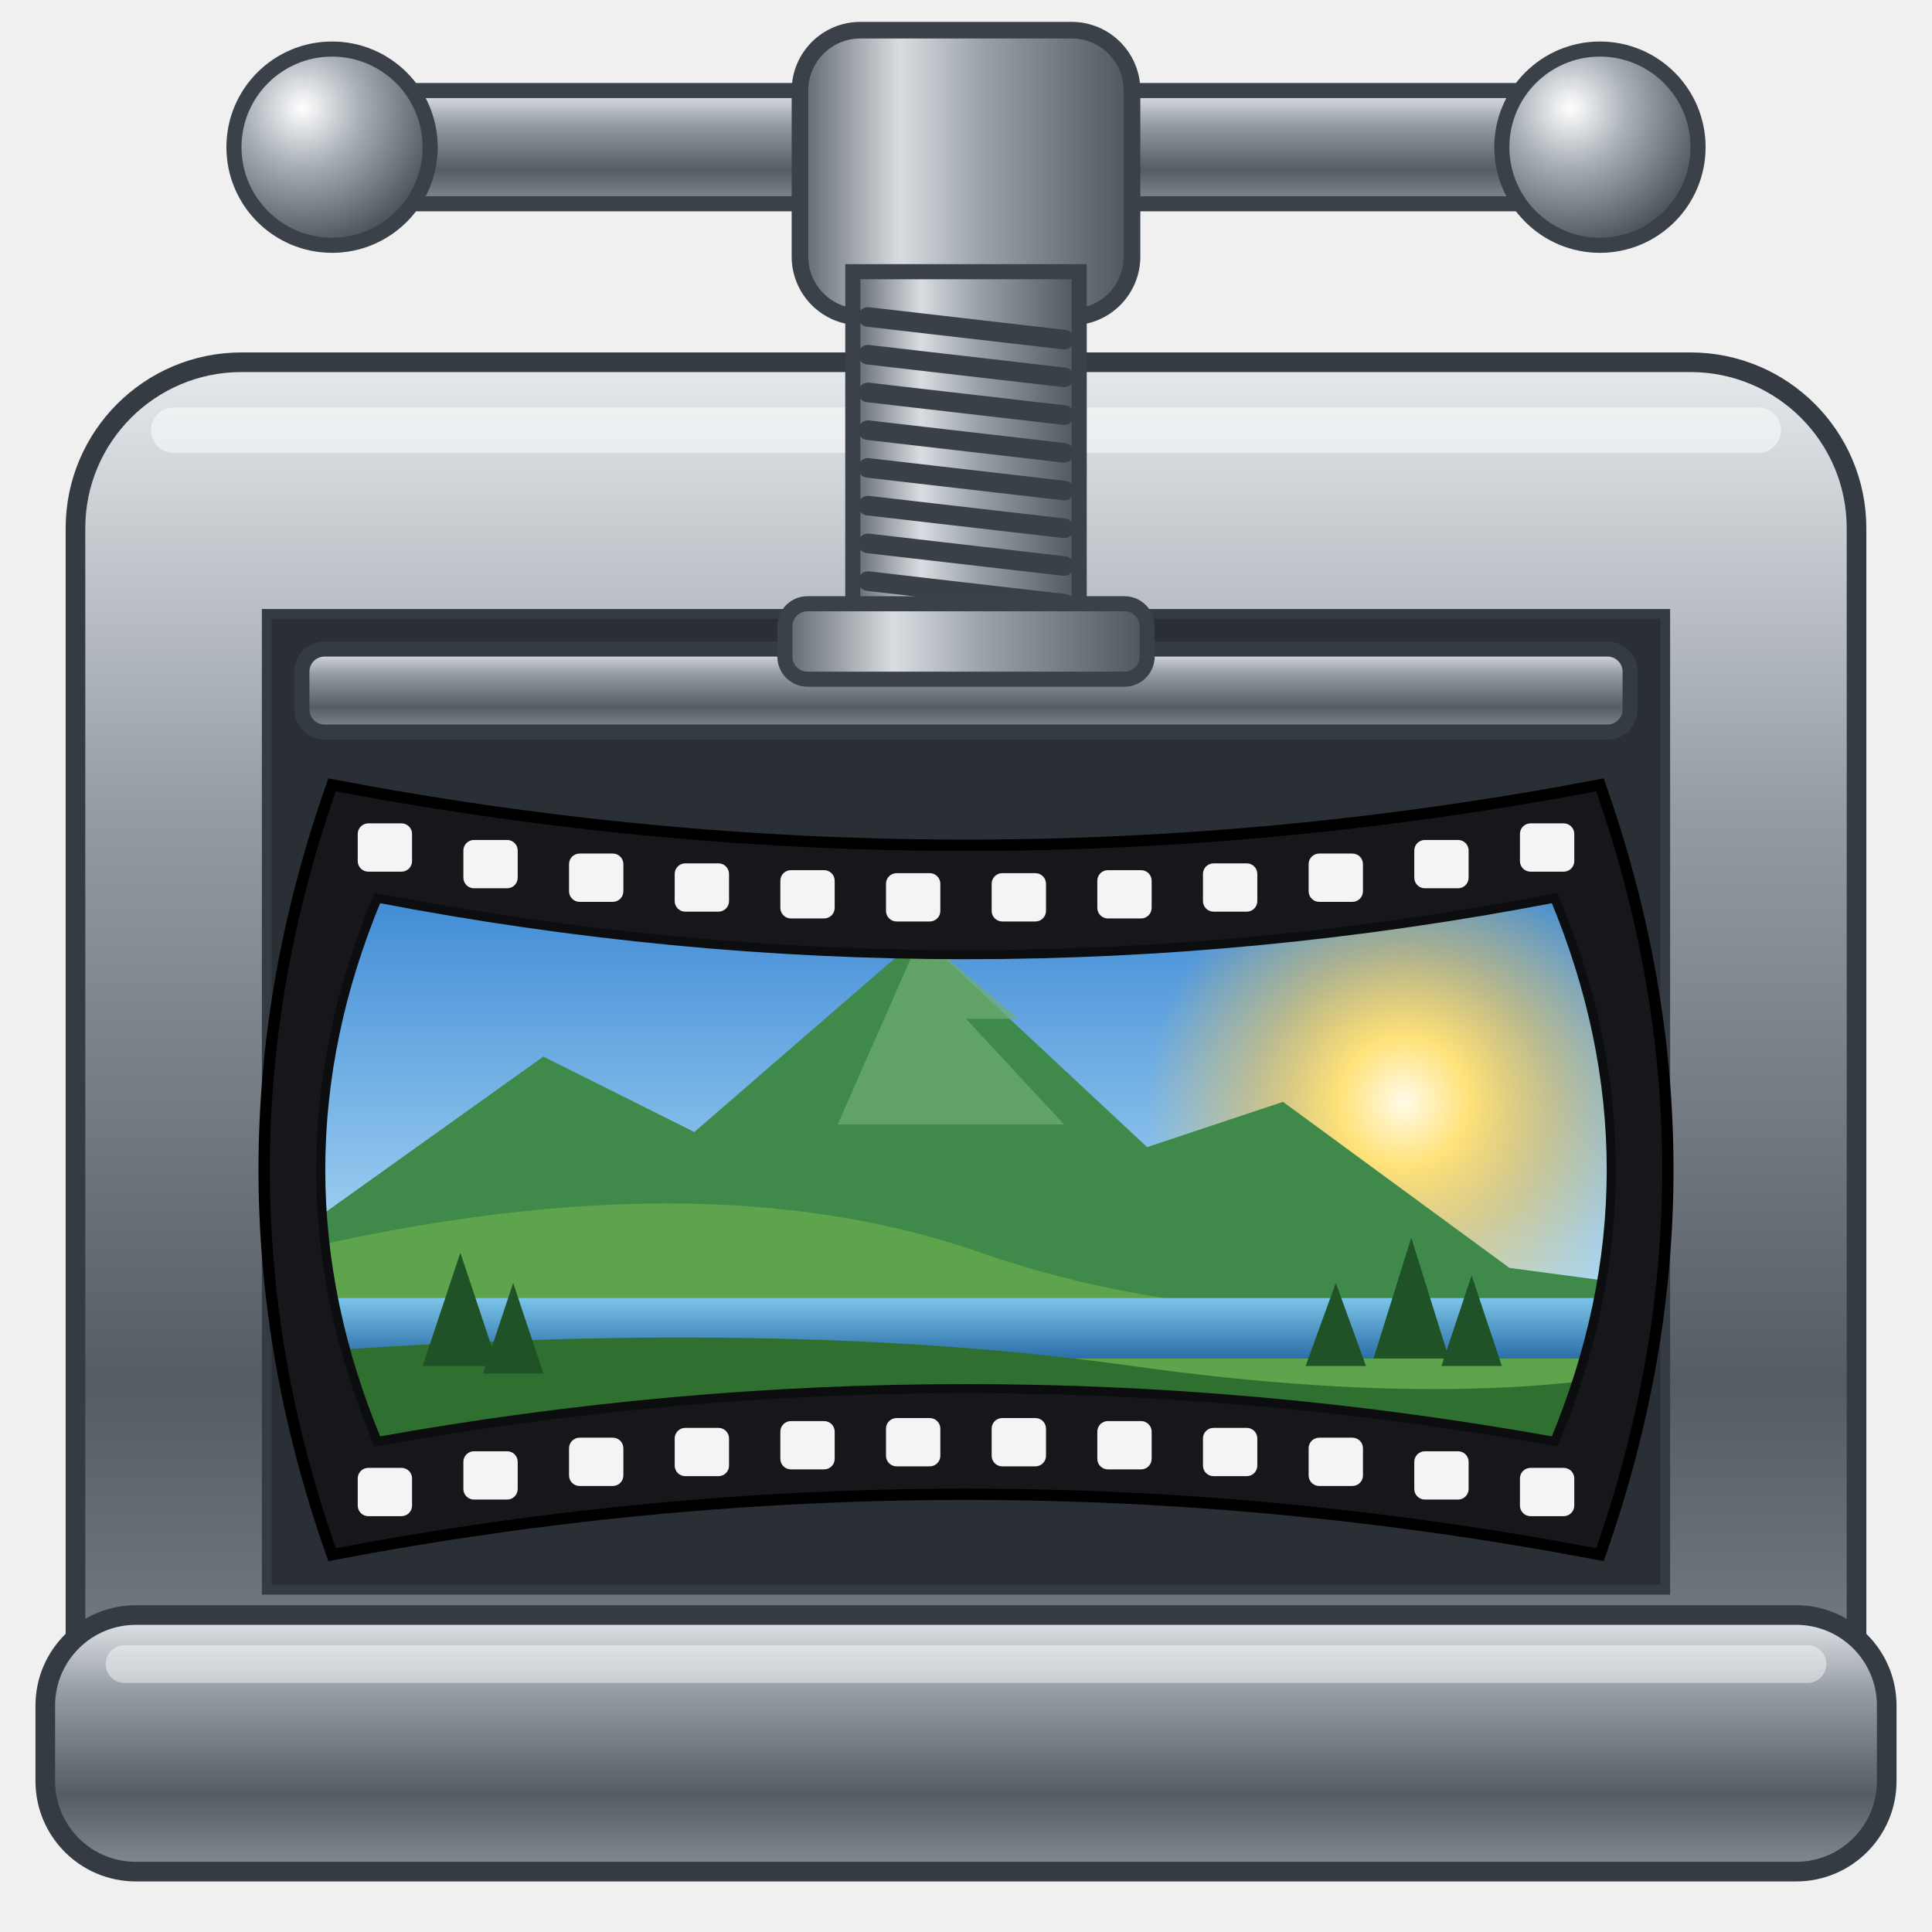
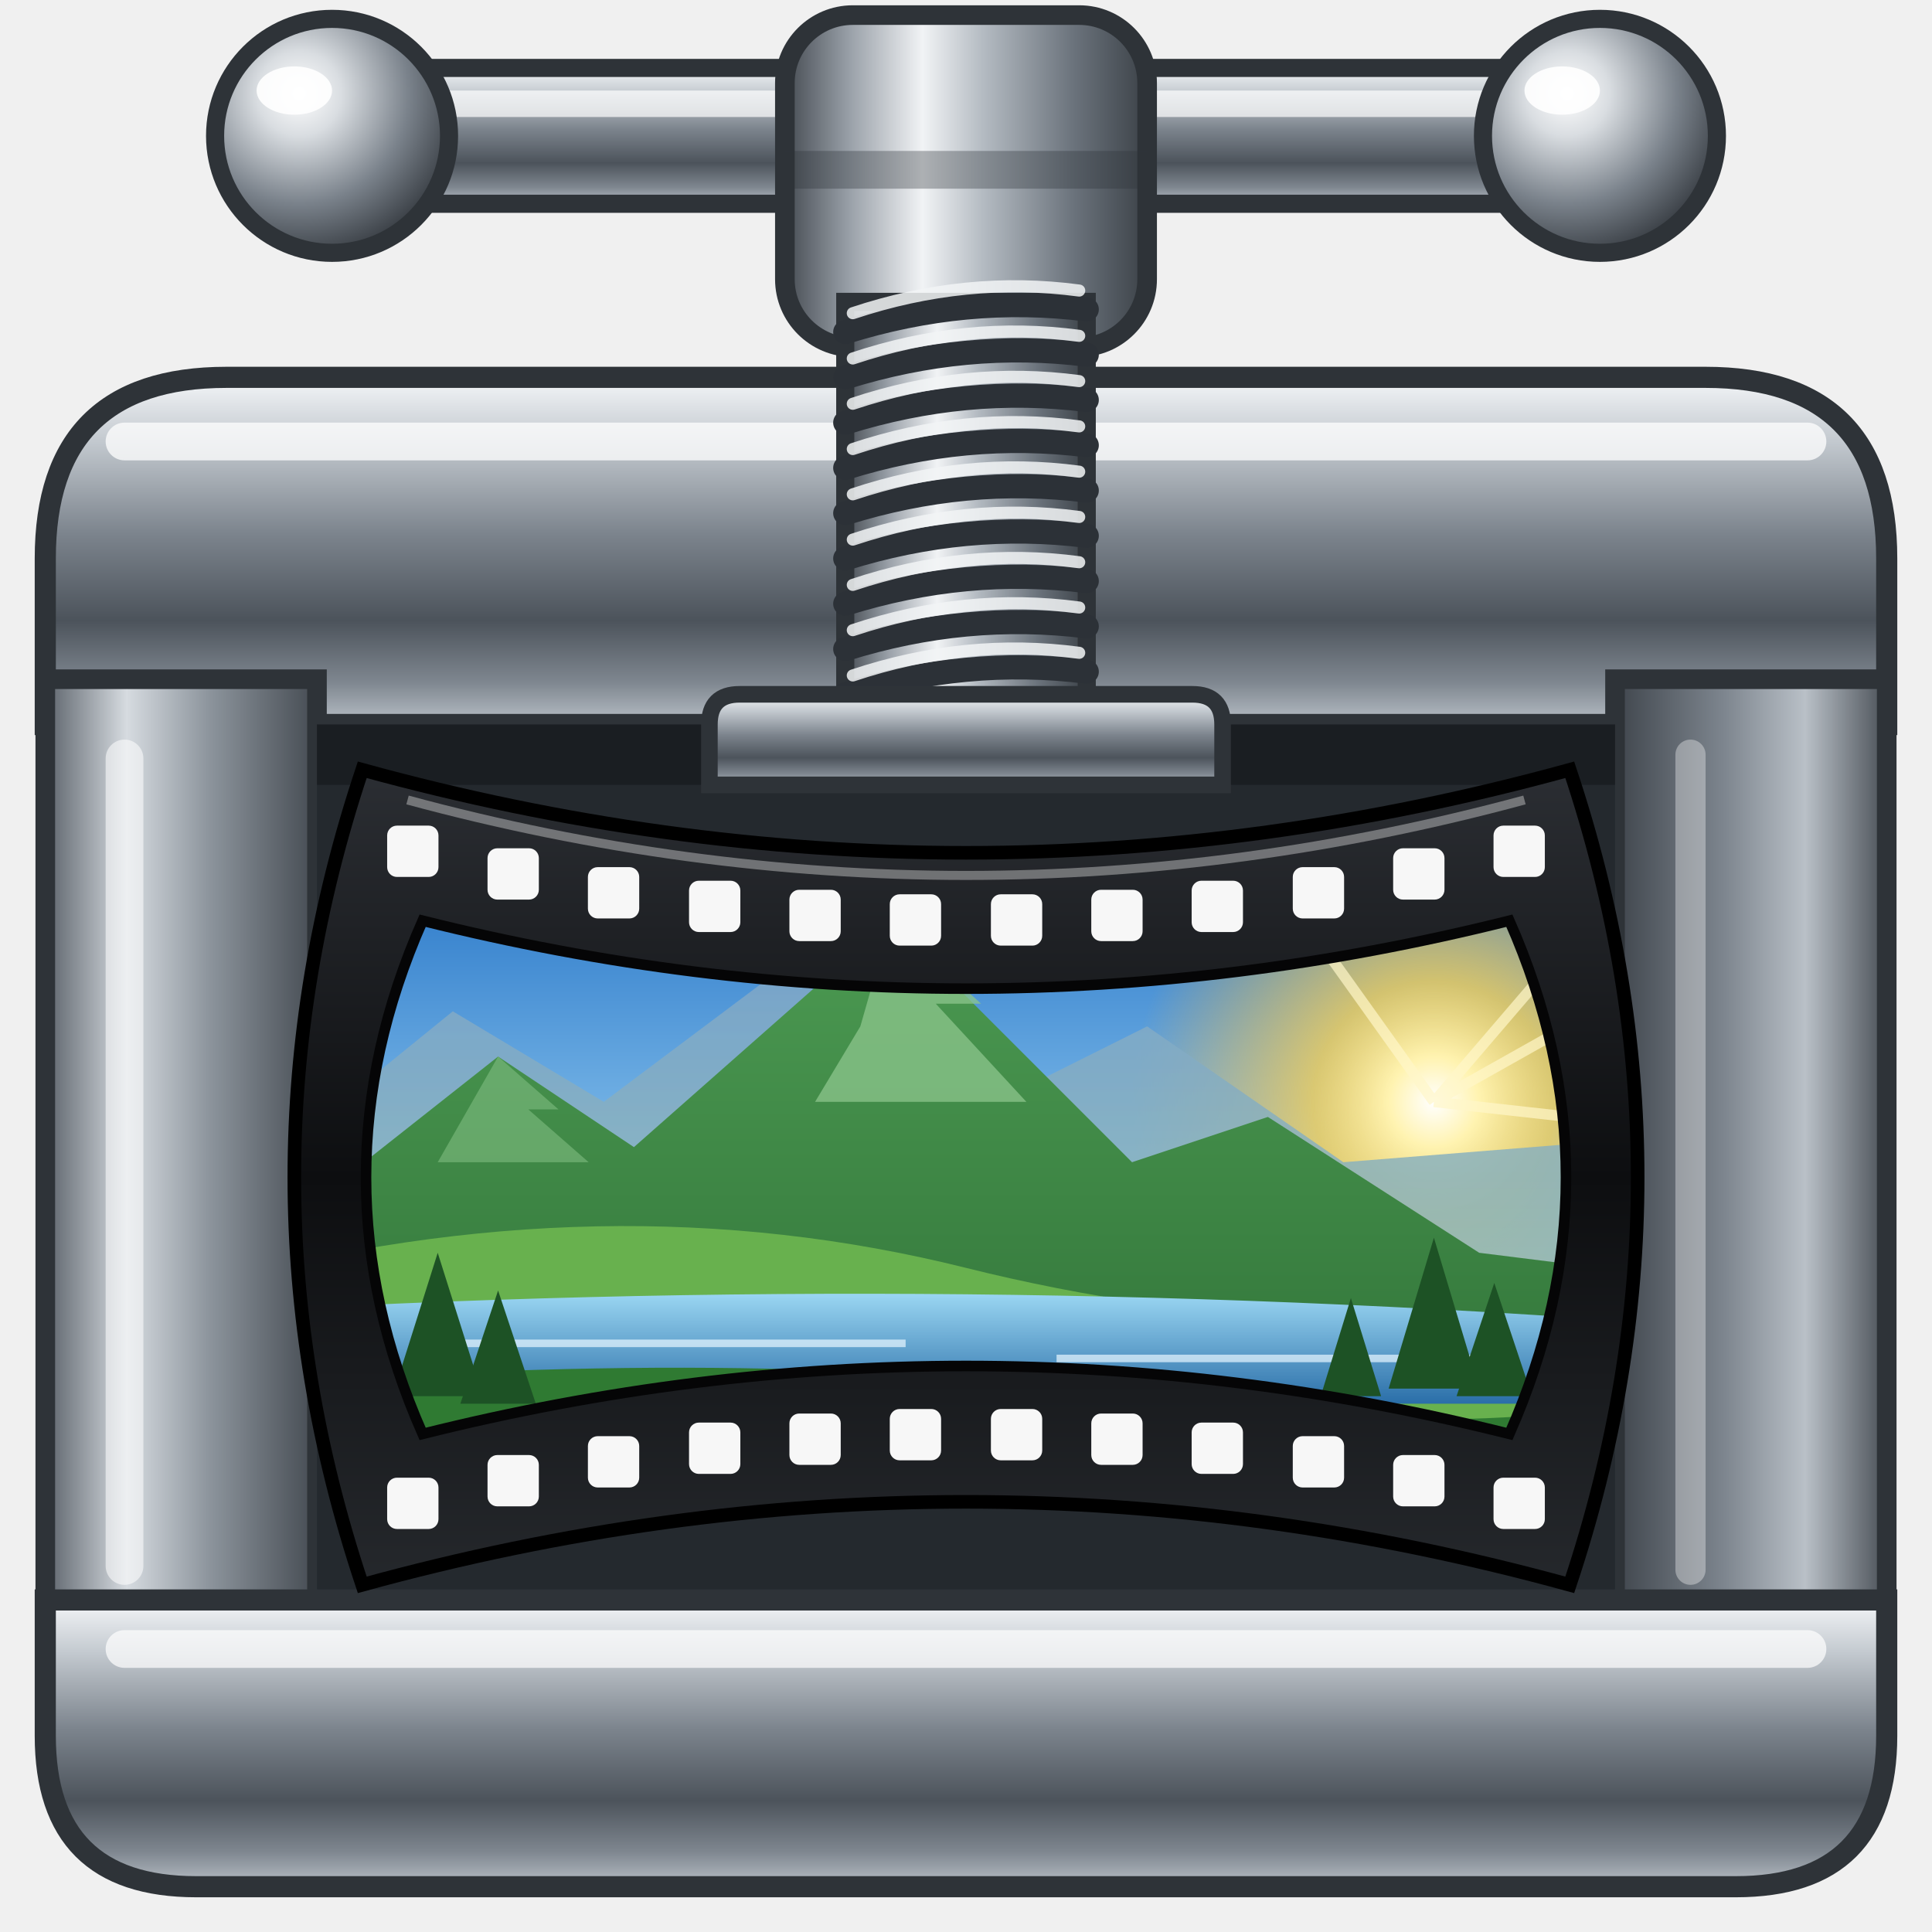
<svg xmlns="http://www.w3.org/2000/svg" viewBox="0 0 256 256" width="256" height="256">
  <defs>
-     <linearGradient id="metal" x1="0" y1="0" x2="0" y2="1">
-       <stop offset="0" stop-color="#e4e8eb" />
-       <stop offset=".3" stop-color="#959ca4" />
-       <stop offset=".7" stop-color="#555c64" />
-       <stop offset="1" stop-color="#858d95" />
+     <linearGradient id="steelV" x1="0" y1="0" x2="0" y2="1">
+       <stop offset="0" stop-color="#f4f6f8" />
+       <stop offset=".18" stop-color="#c4cad0" />
+       <stop offset=".45" stop-color="#7c848d" />
+       <stop offset=".7" stop-color="#4c535b" />
+       <stop offset=".88" stop-color="#7f8790" />
+       <stop offset="1" stop-color="#b9c0c7" />
    </linearGradient>
-     <linearGradient id="metalH" x1="0" y1="0" x2="1" y2="0">
-       <stop offset="0" stop-color="#5f666e" />
-       <stop offset=".3" stop-color="#d9dde1" />
-       <stop offset=".55" stop-color="#9aa1a9" />
-       <stop offset="1" stop-color="#4f555c" />
+     <linearGradient id="steelH" x1="0" y1="0" x2="1" y2="0">
+       <stop offset="0" stop-color="#454b52" />
+       <stop offset=".18" stop-color="#9aa1a9" />
+       <stop offset=".38" stop-color="#f1f3f5" />
+       <stop offset=".55" stop-color="#b3bac1" />
+       <stop offset=".8" stop-color="#6a727b" />
+       <stop offset="1" stop-color="#3c4248" />
    </linearGradient>
-     <radialGradient id="ball" cx=".35" cy=".3" r=".75">
+     <linearGradient id="pillarL" x1="0" y1="0" x2="1" y2="0">
+       <stop offset="0" stop-color="#5b626a" />
+       <stop offset=".3" stop-color="#d6dbe0" />
+       <stop offset=".6" stop-color="#8d959d" />
+       <stop offset="1" stop-color="#454b52" />
+     </linearGradient>
+     <linearGradient id="pillarR" x1="1" y1="0" x2="0" y2="0">
+       <stop offset="0" stop-color="#4a5057" />
+       <stop offset=".3" stop-color="#b9c0c7" />
+       <stop offset=".6" stop-color="#7d858e" />
+       <stop offset="1" stop-color="#3f454c" />
+     </linearGradient>
+     <radialGradient id="ball" cx=".36" cy=".32" r=".72">
      <stop offset="0" stop-color="#ffffff" />
-       <stop offset=".4" stop-color="#a7aeb6" />
-       <stop offset="1" stop-color="#454b52" />
+       <stop offset=".25" stop-color="#d9dde1" />
+       <stop offset=".65" stop-color="#7a828b" />
+       <stop offset="1" stop-color="#363b41" />
    </radialGradient>
    <linearGradient id="sky" x1="0" y1="0" x2="0" y2="1">
-       <stop offset="0" stop-color="#2f7fd0" />
-       <stop offset=".6" stop-color="#9fd0f2" />
-       <stop offset="1" stop-color="#fff2c6" />
+       <stop offset="0" stop-color="#1f6fc4" />
+       <stop offset=".55" stop-color="#8cc6ef" />
+       <stop offset="1" stop-color="#fdf0c4" />
    </linearGradient>
-     <radialGradient id="sun" cx="186" cy="146" r="34" gradientUnits="userSpaceOnUse">
-       <stop offset="0" stop-color="#fffbe8" />
-       <stop offset=".25" stop-color="#ffe27a" />
-       <stop offset=".6" stop-color="#ffc94a" stop-opacity=".5" />
-       <stop offset="1" stop-color="#ffc94a" stop-opacity="0" />
+     <radialGradient id="sun" cx="190" cy="146" r="40" gradientUnits="userSpaceOnUse">
+       <stop offset="0" stop-color="#ffffff" />
+       <stop offset=".15" stop-color="#fff3b0" />
+       <stop offset=".4" stop-color="#ffd24d" stop-opacity=".75" />
+       <stop offset="1" stop-color="#ffb93a" stop-opacity="0" />
    </radialGradient>
+     <linearGradient id="mtnFar" x1="0" y1="0" x2="0" y2="1">
+       <stop offset="0" stop-color="#7fa7c9" />
+       <stop offset="1" stop-color="#9cc3a8" />
+     </linearGradient>
+     <linearGradient id="mtn" x1="0" y1="0" x2="0" y2="1">
+       <stop offset="0" stop-color="#4c9a52" />
+       <stop offset="1" stop-color="#2d6e35" />
+     </linearGradient>
    <linearGradient id="lake" x1="0" y1="0" x2="0" y2="1">
-       <stop offset="0" stop-color="#7cc4e8" />
-       <stop offset="1" stop-color="#2b6fa8" />
+       <stop offset="0" stop-color="#9ad6f2" />
+       <stop offset="1" stop-color="#2a6ea8" />
+     </linearGradient>
+     <linearGradient id="filmG" x1="0" y1="0" x2="0" y2="1">
+       <stop offset="0" stop-color="#2b2e33" />
+       <stop offset=".5" stop-color="#0d0e10" />
+       <stop offset="1" stop-color="#25282c" />
    </linearGradient>
    <clipPath id="picclip">
-       <path d="M50,119 Q128,134 206,119 Q221,155 206,191 Q128,177 50,191 Q35,155 50,119 Z" />
+       <path d="M56,122 Q128,140 200,122 Q215,156 200,190 Q128,172 56,190 Q41,156 56,122 Z" />
    </clipPath>
  </defs>
-   <rect x="44" y="12" width="168" height="15" rx="7.5" fill="url(#metal)" stroke="#3b4148" stroke-width="2" />
-   <circle cx="44" cy="19.5" r="13" fill="url(#ball)" stroke="#3b4148" stroke-width="2" />
-   <circle cx="212" cy="19.5" r="13" fill="url(#ball)" stroke="#3b4148" stroke-width="2" />
-   <rect x="106" y="4" width="44" height="38" rx="8" fill="url(#metalH)" stroke="#3b4148" stroke-width="2.2" />
-   <path fill-rule="evenodd" fill="url(#metal)" stroke="#353b42" stroke-width="2.6" d="M32,48 H224 A22,22 0 0 1 246,70 V222 A20,20 0 0 1 226,242 H30 A20,20 0 0 1 10,222 V70 A22,22 0 0 1 32,48 Z            M36,82 V210 H220 V82 Z" />
-   <rect x="6" y="214" width="244" height="34" rx="12" fill="url(#metal)" stroke="#353b42" stroke-width="2.6" />
-   <rect x="14" y="218" width="228" height="5" rx="2.5" fill="#ffffff" opacity=".45" />
-   <rect x="20" y="54" width="216" height="6" rx="3" fill="#ffffff" opacity=".5" />
-   <rect x="36" y="82" width="184" height="128" fill="#2a2f35" />
-   <rect x="40" y="86" width="176" height="11" rx="3" fill="url(#metal)" stroke="#353b42" stroke-width="2" />
-   <rect x="113" y="36" width="30" height="52" fill="url(#metalH)" stroke="#3b4148" stroke-width="2" />
-   <g stroke="#3a4047" stroke-width="2.6" stroke-linecap="round" fill="none">
-     <path d="M115,42 L141,45" />
-     <path d="M115,47 L141,50" />
-     <path d="M115,52 L141,55" />
-     <path d="M115,57 L141,60" />
-     <path d="M115,62 L141,65" />
-     <path d="M115,67 L141,70" />
-     <path d="M115,72 L141,75" />
-     <path d="M115,77 L141,80" />
-   </g>
-   <rect x="104" y="80" width="48" height="10" rx="3" fill="url(#metalH)" stroke="#3b4148" stroke-width="2" />
-   <path d="M44,104 Q128,120 212,104 Q230,155 212,206 Q128,190 44,206 Q26,155 44,104 Z" fill="#15171a" stroke="#000" stroke-width="1.5" />
-   <g fill="#f4f4f4">
-     <rect x="47.4" y="109.1" width="7.2" height="6.4" rx="1.4" />
-     <rect x="47.4" y="194.5" width="7.2" height="6.4" rx="1.4" />
-     <rect x="61.4" y="111.3" width="7.2" height="6.4" rx="1.4" />
-     <rect x="61.4" y="192.3" width="7.2" height="6.4" rx="1.4" />
-     <rect x="75.4" y="113.1" width="7.2" height="6.4" rx="1.4" />
-     <rect x="75.4" y="190.5" width="7.2" height="6.4" rx="1.4" />
-     <rect x="89.4" y="114.4" width="7.2" height="6.4" rx="1.4" />
-     <rect x="89.4" y="189.2" width="7.2" height="6.4" rx="1.4" />
-     <rect x="103.4" y="115.3" width="7.2" height="6.4" rx="1.4" />
-     <rect x="103.4" y="188.3" width="7.2" height="6.4" rx="1.4" />
-     <rect x="117.4" y="115.7" width="7.2" height="6.4" rx="1.4" />
-     <rect x="117.4" y="187.9" width="7.2" height="6.4" rx="1.4" />
-     <rect x="131.4" y="115.7" width="7.2" height="6.4" rx="1.4" />
-     <rect x="131.4" y="187.9" width="7.2" height="6.4" rx="1.4" />
-     <rect x="145.4" y="115.3" width="7.2" height="6.4" rx="1.4" />
-     <rect x="145.4" y="188.3" width="7.2" height="6.4" rx="1.4" />
-     <rect x="159.4" y="114.4" width="7.2" height="6.4" rx="1.4" />
-     <rect x="159.4" y="189.2" width="7.2" height="6.4" rx="1.4" />
-     <rect x="173.4" y="113.1" width="7.2" height="6.4" rx="1.4" />
-     <rect x="173.4" y="190.5" width="7.2" height="6.4" rx="1.4" />
-     <rect x="187.4" y="111.3" width="7.2" height="6.4" rx="1.4" />
-     <rect x="187.4" y="192.3" width="7.2" height="6.4" rx="1.4" />
-     <rect x="201.4" y="109.1" width="7.2" height="6.4" rx="1.4" />
-     <rect x="201.4" y="194.5" width="7.2" height="6.4" rx="1.4" />
+   <rect x="42" y="9" width="172" height="18" rx="9" fill="url(#steelV)" stroke="#2e3338" stroke-width="2.4" />
+   <rect x="50" y="12" width="156" height="3.5" rx="1.75" fill="#ffffff" opacity=".7" />
+   <circle cx="44" cy="18" r="15.5" fill="url(#ball)" stroke="#2e3338" stroke-width="2.4" />
+   <circle cx="212" cy="18" r="15.5" fill="url(#ball)" stroke="#2e3338" stroke-width="2.4" />
+   <ellipse cx="39" cy="12" rx="5" ry="3.2" fill="#fff" opacity=".9" />
+   <ellipse cx="207" cy="12" rx="5" ry="3.2" fill="#fff" opacity=".9" />
+   <path fill="url(#steelV)" stroke="#2e3338" stroke-width="2.8" d="M30,50 H226 Q250,50 250,74 V96 H6 V74 Q6,50 30,50 Z" />
+   <rect x="14" y="56" width="228" height="5" rx="2.5" fill="#fff" opacity=".75" />
+   <rect x="6" y="90" width="36" height="128" fill="url(#pillarL)" stroke="#2e3338" stroke-width="2.6" />
+   <rect x="214" y="90" width="36" height="128" fill="url(#pillarR)" stroke="#2e3338" stroke-width="2.6" />
+   <rect x="14" y="98" width="5" height="112" rx="2.5" fill="#fff" opacity=".55" />
+   <rect x="222" y="98" width="4" height="112" rx="2" fill="#fff" opacity=".35" />
+   <rect x="42" y="96" width="172" height="122" fill="#24292e" />
+   <rect x="42" y="96" width="172" height="8" fill="#14171a" opacity=".6" />
+   <path fill="url(#steelV)" stroke="#2e3338" stroke-width="2.8" d="M6,212 H250 V230 Q250,250 230,250 H26 Q6,250 6,230 Z" />
+   <rect x="14" y="216" width="228" height="5" rx="2.5" fill="#fff" opacity=".7" />
+   <rect x="104" y="2" width="48" height="44" rx="9" fill="url(#steelH)" stroke="#2e3338" stroke-width="2.6" />
+   <rect x="104" y="20" width="48" height="5" fill="#2e3338" opacity=".35" />
+   <rect x="112" y="40" width="32" height="54" fill="url(#steelH)" stroke="#2e3338" stroke-width="2.4" />
+   <path d="M112,44 Q128,39 144,41" stroke="#2c3137" stroke-width="3.2" fill="none" stroke-linecap="round" />
+   <path d="M113,41.5 Q128,36.5 143,38.5" stroke="#f2f4f6" stroke-width="1.6" fill="none" stroke-linecap="round" opacity=".85" />
+   <path d="M112,50 Q128,45 144,47" stroke="#2c3137" stroke-width="3.2" fill="none" stroke-linecap="round" />
+   <path d="M113,47.5 Q128,42.5 143,44.5" stroke="#f2f4f6" stroke-width="1.6" fill="none" stroke-linecap="round" opacity=".85" />
+   <path d="M112,56 Q128,51 144,53" stroke="#2c3137" stroke-width="3.2" fill="none" stroke-linecap="round" />
+   <path d="M113,53.5 Q128,48.5 143,50.5" stroke="#f2f4f6" stroke-width="1.6" fill="none" stroke-linecap="round" opacity=".85" />
+   <path d="M112,62 Q128,57 144,59" stroke="#2c3137" stroke-width="3.2" fill="none" stroke-linecap="round" />
+   <path d="M113,59.5 Q128,54.5 143,56.5" stroke="#f2f4f6" stroke-width="1.6" fill="none" stroke-linecap="round" opacity=".85" />
+   <path d="M112,68 Q128,63 144,65" stroke="#2c3137" stroke-width="3.2" fill="none" stroke-linecap="round" />
+   <path d="M113,65.5 Q128,60.5 143,62.5" stroke="#f2f4f6" stroke-width="1.6" fill="none" stroke-linecap="round" opacity=".85" />
+   <path d="M112,74 Q128,69 144,71" stroke="#2c3137" stroke-width="3.2" fill="none" stroke-linecap="round" />
+   <path d="M113,71.5 Q128,66.5 143,68.5" stroke="#f2f4f6" stroke-width="1.6" fill="none" stroke-linecap="round" opacity=".85" />
+   <path d="M112,80 Q128,75 144,77" stroke="#2c3137" stroke-width="3.2" fill="none" stroke-linecap="round" />
+   <path d="M113,77.5 Q128,72.5 143,74.5" stroke="#f2f4f6" stroke-width="1.6" fill="none" stroke-linecap="round" opacity=".85" />
+   <path d="M112,86 Q128,81 144,83" stroke="#2c3137" stroke-width="3.2" fill="none" stroke-linecap="round" />
+   <path d="M113,83.5 Q128,78.5 143,80.5" stroke="#f2f4f6" stroke-width="1.6" fill="none" stroke-linecap="round" opacity=".85" />
+   <path d="M112,92 Q128,87 144,89" stroke="#2c3137" stroke-width="3.2" fill="none" stroke-linecap="round" />
+   <path d="M113,89.5 Q128,84.5 143,86.5" stroke="#f2f4f6" stroke-width="1.6" fill="none" stroke-linecap="round" opacity=".85" />
+   <path d="M98,92 H158 Q162,92 162,96 V104 H94 V96 Q94,92 98,92 Z" fill="url(#steelV)" stroke="#2e3338" stroke-width="2.2" />
+   <path d="M48,102 Q128,124 208,102 Q226,156 208,210 Q128,188 48,210 Q30,156 48,102 Z" fill="url(#filmG)" stroke="#000" stroke-width="1.8" />
+   <g fill="#f7f7f7">
+     <rect x="51.3" y="109.4" width="6.8" height="6.8" rx="1.3" />
+     <rect x="51.3" y="195.8" width="6.8" height="6.8" rx="1.3" />
+     <rect x="64.6" y="112.4" width="6.8" height="6.8" rx="1.3" />
+     <rect x="64.6" y="192.8" width="6.8" height="6.8" rx="1.3" />
+     <rect x="77.9" y="114.9" width="6.8" height="6.8" rx="1.3" />
+     <rect x="77.9" y="190.3" width="6.8" height="6.8" rx="1.3" />
+     <rect x="91.3" y="116.7" width="6.8" height="6.8" rx="1.3" />
+     <rect x="91.3" y="188.5" width="6.8" height="6.8" rx="1.3" />
+     <rect x="104.6" y="117.9" width="6.8" height="6.8" rx="1.3" />
+     <rect x="104.6" y="187.3" width="6.8" height="6.8" rx="1.3" />
+     <rect x="117.9" y="118.5" width="6.8" height="6.8" rx="1.3" />
+     <rect x="117.9" y="186.7" width="6.8" height="6.8" rx="1.3" />
+     <rect x="131.3" y="118.5" width="6.8" height="6.8" rx="1.3" />
+     <rect x="131.3" y="186.7" width="6.8" height="6.8" rx="1.3" />
+     <rect x="144.6" y="117.9" width="6.8" height="6.8" rx="1.3" />
+     <rect x="144.6" y="187.3" width="6.8" height="6.8" rx="1.3" />
+     <rect x="157.9" y="116.7" width="6.8" height="6.8" rx="1.3" />
+     <rect x="157.9" y="188.5" width="6.8" height="6.8" rx="1.3" />
+     <rect x="171.3" y="114.9" width="6.8" height="6.8" rx="1.3" />
+     <rect x="171.3" y="190.3" width="6.8" height="6.8" rx="1.3" />
+     <rect x="184.6" y="112.4" width="6.8" height="6.8" rx="1.3" />
+     <rect x="184.6" y="192.8" width="6.8" height="6.8" rx="1.3" />
+     <rect x="197.9" y="109.4" width="6.8" height="6.8" rx="1.3" />
+     <rect x="197.9" y="195.8" width="6.8" height="6.8" rx="1.3" />
  </g>
  <g clip-path="url(#picclip)">
-     <rect x="30" y="110" width="200" height="90" fill="url(#sky)" />
-     <circle cx="186" cy="146" r="34" fill="url(#sun)" />
-     <path d="M30,170 L72,140 L92,150 L122,124 L152,152 L170,146 L200,168 L230,172 V200 H30 Z" fill="#3f8a4a" />
-     <path d="M122,124 L135,135 L128,135 L141,149 L111,149 Z" fill="#6fae72" opacity=".7" />
-     <path d="M30,168 Q90,152 130,166 T230,170 V200 H30 Z" fill="#5ea44c" />
-     <rect x="30" y="172" width="200" height="8" fill="url(#lake)" />
-     <path d="M30,180 Q100,174 150,181 T230,179 V200 H30 Z" fill="#2f6f2f" />
-     <g fill="#1f5226">
-       <path d="M56,181 l5,-15 l5,15 z" />
-       <path d="M64,182 l4,-12 l4,12 z" />
-       <path d="M182,180 l5,-16 l5,16 z" />
-       <path d="M191,181 l4,-12 l4,12 z" />
-       <path d="M173,181 l4,-11 l4,11 z" />
+     <rect x="28" y="110" width="200" height="90" fill="url(#sky)" />
+     <circle cx="190" cy="146" r="40" fill="url(#sun)" />
+     <g stroke="#fff6c9" stroke-width="1.4" opacity=".7">
+       <path d="M190,146 L222,128" />
+       <path d="M190,146 L226,150" />
+       <path d="M190,146 L214,118" />
+       <path d="M190,146 L170,118" />
+     </g>
+     <path d="M28,160 L60,134 L80,146 L104,128 L128,148 L152,136 L178,154 L228,150 V200 H28 Z" fill="url(#mtnFar)" opacity=".85" />
+     <path d="M28,170 L66,140 L84,152 L118,122 L150,154 L168,148 L196,166 L228,170 V200 H28 Z" fill="url(#mtn)" />
+     <path d="M118,122 L130,133 L124,133 L136,146 L108,146 L114,136 Z" fill="#8cc58c" opacity=".75" />
+     <path d="M66,140 L74,147 L70,147 L78,154 L58,154 Z" fill="#7fbd80" opacity=".6" />
+     <path d="M28,170 Q80,156 128,168 T228,172 V200 H28 Z" fill="#68b14e" />
+     <path d="M28,174 Q128,168 228,176 V186 H28 Z" fill="url(#lake)" />
+     <path d="M60,178 H120 M140,180 H200" stroke="#e8f7ff" stroke-width="1" opacity=".7" />
+     <path d="M28,184 Q100,178 150,185 T228,183 V200 H28 Z" fill="#2f7a32" />
+     <g fill="#1d5225">
+       <path d="M52,185 l6,-19 l6,19 z" />
+       <path d="M61,186 l5,-15 l5,15 z" />
+       <path d="M45,186 l4,-12 l4,12 z" />
+       <path d="M184,184 l6,-20 l6,20 z" />
+       <path d="M193,185 l5,-15 l5,15 z" />
+       <path d="M175,185 l4,-13 l4,13 z" />
+       <path d="M201,186 l4,-11 l4,11 z" />
    </g>
  </g>
-   <path d="M50,119 Q128,134 206,119 Q221,155 206,191 Q128,177 50,191 Q35,155 50,119 Z" fill="none" stroke="#0c0d0f" stroke-width="1.2" />
+   <path d="M56,122 Q128,140 200,122 Q215,156 200,190 Q128,172 56,190 Q41,156 56,122 Z" fill="none" stroke="#050506" stroke-width="1.4" />
+   <path d="M54,106 Q128,126 202,106" stroke="#ffffff" stroke-width="1.2" fill="none" opacity=".35" />
</svg>
